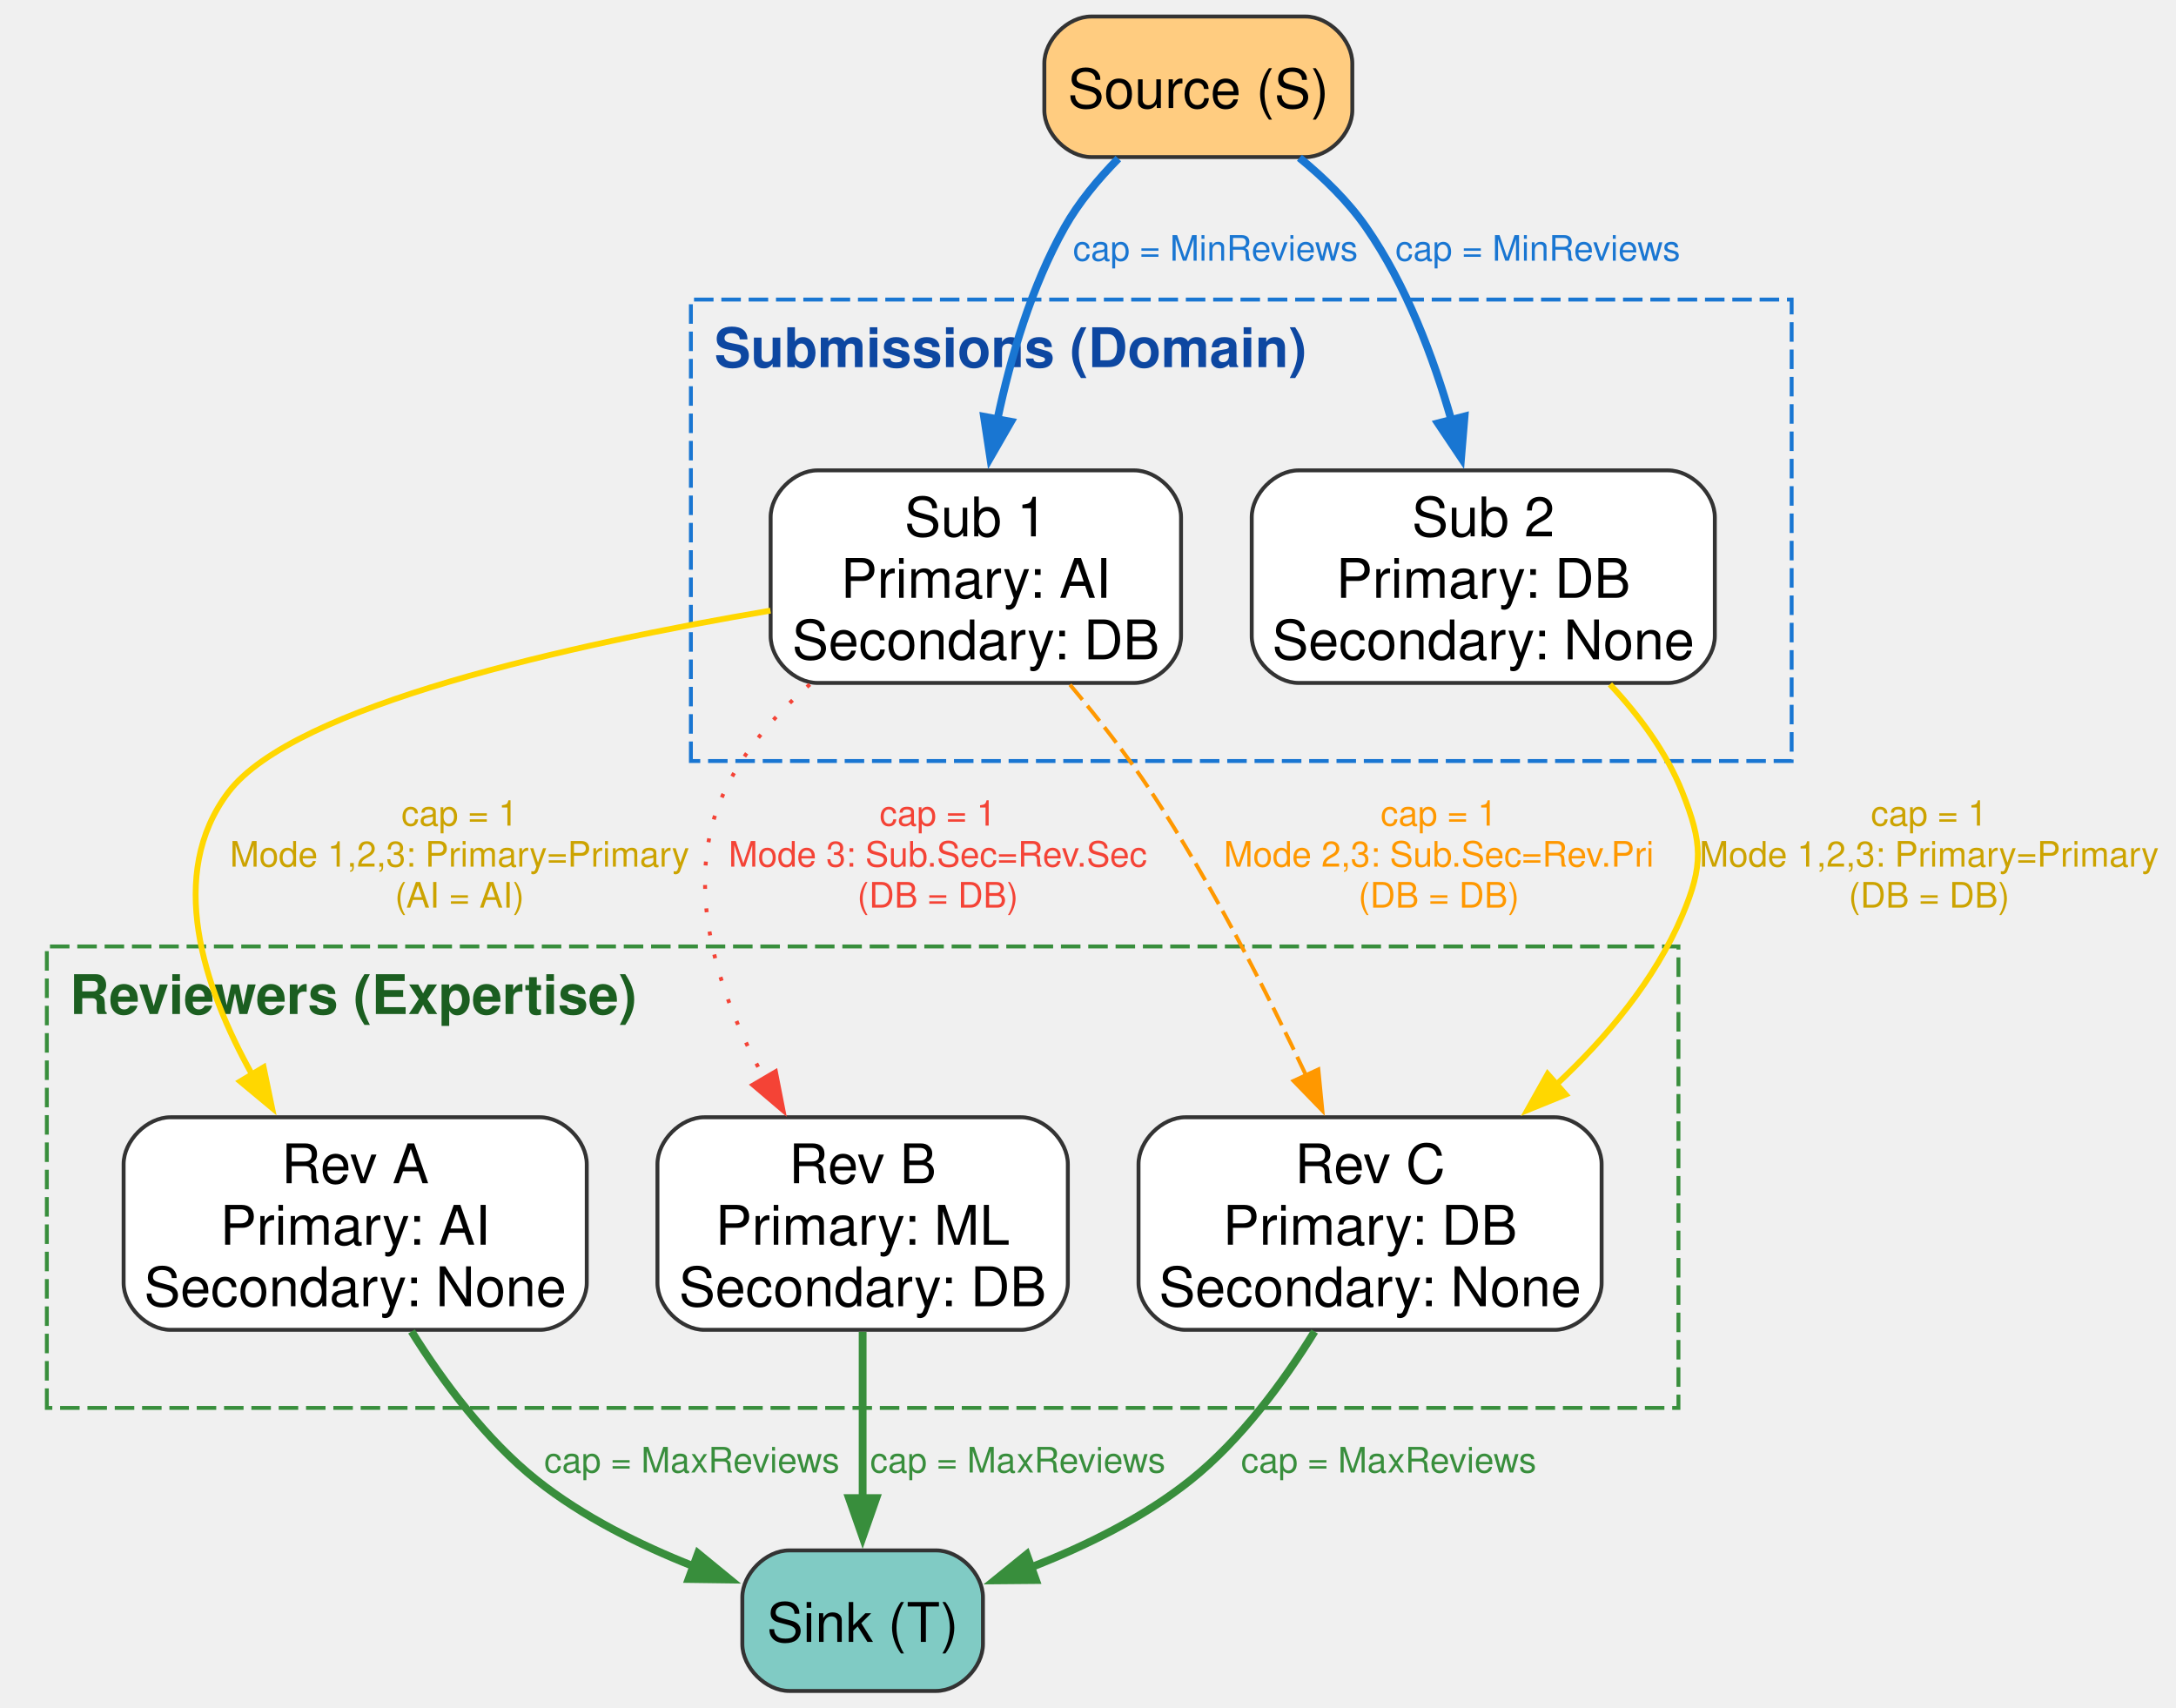
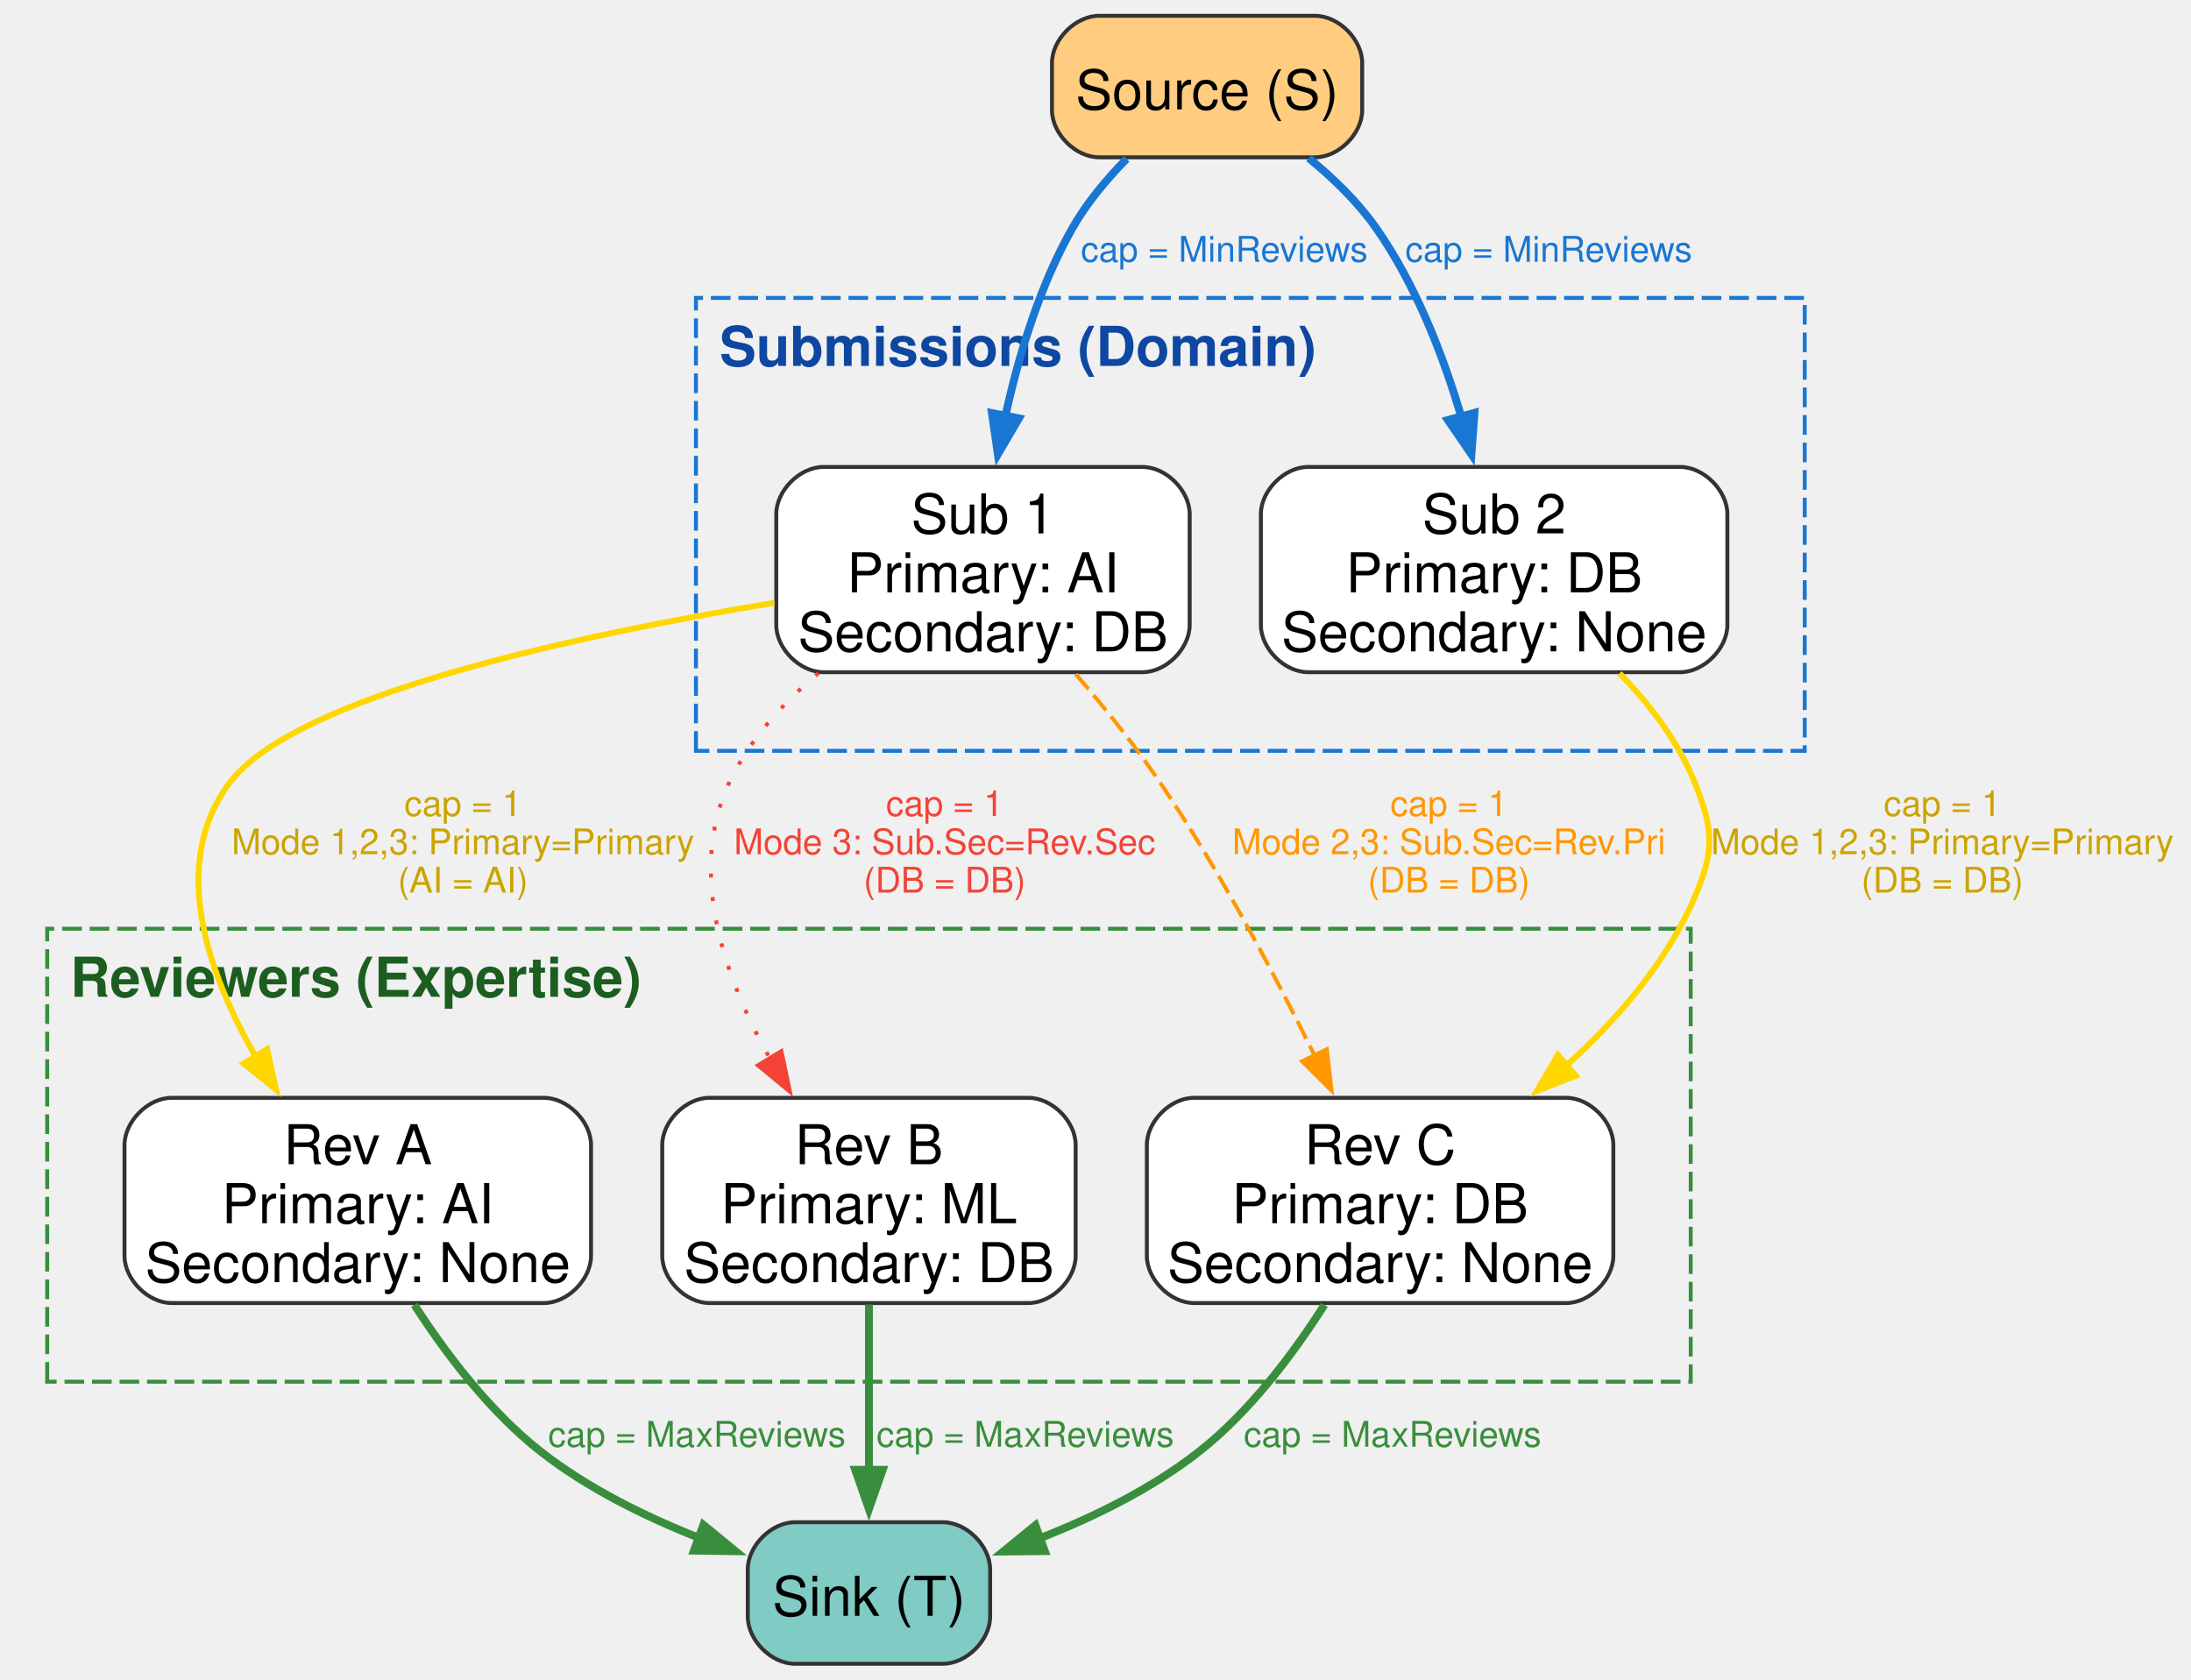
- <svg xmlns="http://www.w3.org/2000/svg" width="557pt" height="437pt" viewBox="0.00 0.00 557.47 436.90">
-   <g id="graph0" class="graph" transform="scale(1 1) rotate(0) translate(4 432.9)">
+ <svg xmlns="http://www.w3.org/2000/svg" width="557pt" height="427pt" viewBox="0.00 0.00 557.24 427.15">
+   <g id="graph0" class="graph" transform="scale(1 1) rotate(0) translate(4 423.15)">
    <g id="clust1" class="cluster">
-       <polygon fill="none" stroke="#1976d2" stroke-dasharray="5,2" points="173,-238.2 173,-356.4 455,-356.4 455,-238.2 173,-238.2" />
-       <text text-anchor="middle" x="254.88" y="-339.1" font-family="Helvetica,sans-Serif" font-weight="bold" font-size="14.00" fill="#0d47a1">Submissions (Domain)</text>
+       <polygon fill="none" stroke="#1976d2" stroke-dasharray="5,2" points="173,-232.2 173,-347.4 455,-347.4 455,-232.2 173,-232.2" />
+       <text text-anchor="middle" x="254.88" y="-330.1" font-family="Helvetica,sans-Serif" font-weight="bold" font-size="14.00" fill="#0d47a1">Submissions (Domain)</text>
    </g>
    <g id="clust2" class="cluster">
-       <polygon fill="none" stroke="#388e3c" stroke-dasharray="5,2" points="8,-72.5 8,-190.7 426,-190.7 426,-72.5 8,-72.5" />
-       <text text-anchor="middle" x="86.5" y="-173.4" font-family="Helvetica,sans-Serif" font-weight="bold" font-size="14.00" fill="#1b5e20">Reviewers (Expertise)</text>
+       <polygon fill="none" stroke="#388e3c" stroke-dasharray="5,2" points="8,-71.75 8,-186.95 426,-186.95 426,-71.75 8,-71.75" />
+       <text text-anchor="middle" x="86.5" y="-169.65" font-family="Helvetica,sans-Serif" font-weight="bold" font-size="14.00" fill="#1b5e20">Reviewers (Expertise)</text>
    </g>
    <g id="node1" class="node">
-       <path fill="#ffcc80" stroke="#333333" d="M330.45,-428.9C330.45,-428.9 275.55,-428.9 275.55,-428.9 269.55,-428.9 263.55,-422.9 263.55,-416.9 263.55,-416.9 263.55,-404.9 263.55,-404.9 263.55,-398.9 269.55,-392.9 275.55,-392.9 275.55,-392.9 330.45,-392.9 330.45,-392.9 336.45,-392.9 342.45,-398.9 342.45,-404.9 342.45,-404.9 342.45,-416.9 342.45,-416.9 342.45,-422.9 336.45,-428.9 330.45,-428.9" />
-       <text text-anchor="middle" x="303" y="-405.47" font-family="Helvetica,sans-Serif" font-size="14.00">Source (S)</text>
+       <path fill="#ffcc80" stroke="#333333" d="M330.45,-419.15C330.45,-419.15 275.55,-419.15 275.55,-419.15 269.55,-419.15 263.55,-413.15 263.55,-407.15 263.55,-407.15 263.55,-395.15 263.55,-395.15 263.55,-389.15 269.55,-383.15 275.55,-383.15 275.55,-383.15 330.45,-383.15 330.45,-383.15 336.45,-383.15 342.45,-389.15 342.45,-395.15 342.45,-395.15 342.45,-407.15 342.45,-407.15 342.45,-413.15 336.45,-419.15 330.45,-419.15" />
+       <text text-anchor="middle" x="303" y="-395.35" font-family="Helvetica,sans-Serif" font-size="14.00">Source (S)</text>
    </g>
    <g id="node3" class="node">
-       <path fill="white" stroke="#333333" d="M286.57,-312.65C286.57,-312.65 205.43,-312.65 205.43,-312.65 199.43,-312.65 193.43,-306.65 193.43,-300.65 193.43,-300.65 193.43,-270.2 193.43,-270.2 193.43,-264.2 199.43,-258.2 205.43,-258.2 205.43,-258.2 286.57,-258.2 286.57,-258.2 292.57,-258.2 298.57,-264.2 298.57,-270.2 298.57,-270.2 298.57,-300.65 298.57,-300.65 298.57,-306.65 292.57,-312.65 286.57,-312.65" />
-       <text text-anchor="middle" x="246" y="-295.75" font-family="Helvetica,sans-Serif" font-size="14.00">Sub 1</text>
-       <text text-anchor="middle" x="246" y="-280" font-family="Helvetica,sans-Serif" font-size="14.00">Primary: AI</text>
-       <text text-anchor="middle" x="246" y="-264.25" font-family="Helvetica,sans-Serif" font-size="14.00">Secondary: DB</text>
+       <path fill="white" stroke="#333333" d="M286.57,-304.4C286.57,-304.4 205.43,-304.4 205.43,-304.4 199.43,-304.4 193.43,-298.4 193.43,-292.4 193.43,-292.4 193.43,-264.2 193.43,-264.2 193.43,-258.2 199.43,-252.2 205.43,-252.2 205.43,-252.2 286.57,-252.2 286.57,-252.2 292.57,-252.2 298.57,-258.2 298.57,-264.2 298.57,-264.2 298.57,-292.4 298.57,-292.4 298.57,-298.4 292.57,-304.4 286.57,-304.4" />
+       <text text-anchor="middle" x="246" y="-287.5" font-family="Helvetica,sans-Serif" font-size="14.00">Sub 1</text>
+       <text text-anchor="middle" x="246" y="-272.5" font-family="Helvetica,sans-Serif" font-size="14.00">Primary: AI</text>
+       <text text-anchor="middle" x="246" y="-257.5" font-family="Helvetica,sans-Serif" font-size="14.00">Secondary: DB</text>
    </g>
    <g id="edge1" class="edge">
-       <path fill="none" stroke="#1976d2" stroke-width="2" d="M282.5,-392.52C277.38,-387.31 272.34,-381.27 268.75,-374.9 260.3,-359.9 254.92,-341.7 251.53,-325.72" />
-       <polygon fill="#1976d2" stroke="#1976d2" stroke-width="2" points="254.98,-325.1 249.69,-315.91 248.1,-326.39 254.98,-325.1" />
-       <text text-anchor="middle" x="307.38" y="-366.35" font-family="Helvetica,sans-Serif" font-size="9.00" fill="#1976d2"> cap = MinReviews</text>
+       <path fill="none" stroke="#1976d2" stroke-width="2" d="M282.53,-382.76C277.41,-377.54 272.36,-371.51 268.75,-365.15 260.42,-350.49 255.05,-332.68 251.64,-317.1" />
+       <polygon fill="#1976d2" stroke="#1976d2" stroke-width="2" points="255.14,-316.76 249.79,-307.62 248.27,-318.1 255.14,-316.76" />
+       <text text-anchor="middle" x="307.38" y="-356.6" font-family="Helvetica,sans-Serif" font-size="9.00" fill="#1976d2"> cap = MinReviews</text>
    </g>
    <g id="node4" class="node">
-       <path fill="white" stroke="#333333" d="M423.32,-312.65C423.32,-312.65 328.68,-312.65 328.68,-312.65 322.68,-312.65 316.68,-306.65 316.68,-300.65 316.68,-300.65 316.68,-270.2 316.68,-270.2 316.68,-264.2 322.68,-258.2 328.68,-258.2 328.68,-258.2 423.32,-258.2 423.32,-258.2 429.32,-258.2 435.32,-264.2 435.32,-270.2 435.32,-270.2 435.32,-300.65 435.32,-300.65 435.32,-306.65 429.32,-312.65 423.32,-312.65" />
-       <text text-anchor="middle" x="376" y="-295.75" font-family="Helvetica,sans-Serif" font-size="14.00">Sub 2</text>
-       <text text-anchor="middle" x="376" y="-280" font-family="Helvetica,sans-Serif" font-size="14.00">Primary: DB</text>
-       <text text-anchor="middle" x="376" y="-264.25" font-family="Helvetica,sans-Serif" font-size="14.00">Secondary: None</text>
+       <path fill="white" stroke="#333333" d="M423.32,-304.4C423.32,-304.4 328.68,-304.4 328.68,-304.4 322.68,-304.4 316.68,-298.4 316.68,-292.4 316.68,-292.4 316.68,-264.2 316.68,-264.2 316.68,-258.2 322.68,-252.2 328.68,-252.2 328.68,-252.2 423.32,-252.2 423.32,-252.2 429.32,-252.2 435.32,-258.2 435.32,-264.2 435.32,-264.2 435.32,-292.4 435.32,-292.4 435.32,-298.4 429.32,-304.4 423.32,-304.4" />
+       <text text-anchor="middle" x="376" y="-287.5" font-family="Helvetica,sans-Serif" font-size="14.00">Sub 2</text>
+       <text text-anchor="middle" x="376" y="-272.5" font-family="Helvetica,sans-Serif" font-size="14.00">Primary: DB</text>
+       <text text-anchor="middle" x="376" y="-257.5" font-family="Helvetica,sans-Serif" font-size="14.00">Secondary: None</text>
    </g>
    <g id="edge2" class="edge">
-       <path fill="none" stroke="#1976d2" stroke-width="2" d="M328.9,-392.72C335.17,-387.59 341.39,-381.54 346,-374.9 356.22,-360.19 363.21,-341.7 367.85,-325.43" />
-       <polygon fill="#1976d2" stroke="#1976d2" stroke-width="2" points="371.2,-326.46 370.32,-315.9 364.42,-324.7 371.2,-326.46" />
-       <text text-anchor="middle" x="389.98" y="-366.35" font-family="Helvetica,sans-Serif" font-size="9.00" fill="#1976d2"> cap = MinReviews</text>
+       <path fill="none" stroke="#1976d2" stroke-width="2" d="M328.86,-382.95C335.13,-377.81 341.36,-371.77 346,-365.15 356.09,-350.77 363.08,-332.68 367.75,-316.81" />
+       <polygon fill="#1976d2" stroke="#1976d2" stroke-width="2" points="371.01,-318.17 370.23,-307.6 364.25,-316.34 371.01,-318.17" />
+       <text text-anchor="middle" x="389.89" y="-356.6" font-family="Helvetica,sans-Serif" font-size="9.00" fill="#1976d2"> cap = MinReviews</text>
    </g>
    <g id="node2" class="node">
      <path fill="#80cbc4" stroke="#333333" d="M235.82,-36C235.82,-36 198.18,-36 198.18,-36 192.18,-36 186.18,-30 186.18,-24 186.18,-24 186.18,-12 186.18,-12 186.18,-6 192.18,0 198.18,0 198.18,0 235.82,0 235.82,0 241.82,0 247.82,-6 247.82,-12 247.82,-12 247.82,-24 247.82,-24 247.82,-30 241.82,-36 235.82,-36" />
-       <text text-anchor="middle" x="217" y="-12.57" font-family="Helvetica,sans-Serif" font-size="14.00">Sink (T)</text>
+       <text text-anchor="middle" x="217" y="-12.2" font-family="Helvetica,sans-Serif" font-size="14.00">Sink (T)</text>
    </g>
    <g id="node5" class="node">
-       <path fill="white" stroke="#333333" d="M134.32,-146.95C134.32,-146.95 39.67,-146.95 39.67,-146.95 33.67,-146.95 27.67,-140.95 27.67,-134.95 27.67,-134.95 27.67,-104.5 27.67,-104.5 27.67,-98.5 33.67,-92.5 39.67,-92.5 39.67,-92.5 134.32,-92.5 134.32,-92.5 140.32,-92.5 146.32,-98.5 146.32,-104.5 146.32,-104.5 146.32,-134.95 146.32,-134.95 146.32,-140.95 140.32,-146.95 134.32,-146.95" />
-       <text text-anchor="middle" x="87" y="-130.05" font-family="Helvetica,sans-Serif" font-size="14.00">Rev A</text>
-       <text text-anchor="middle" x="87" y="-114.3" font-family="Helvetica,sans-Serif" font-size="14.00">Primary: AI</text>
-       <text text-anchor="middle" x="87" y="-98.55" font-family="Helvetica,sans-Serif" font-size="14.00">Secondary: None</text>
+       <path fill="white" stroke="#333333" d="M134.32,-143.95C134.32,-143.95 39.67,-143.95 39.67,-143.95 33.67,-143.95 27.67,-137.95 27.67,-131.95 27.67,-131.95 27.67,-103.75 27.67,-103.75 27.67,-97.75 33.67,-91.75 39.67,-91.75 39.67,-91.75 134.32,-91.75 134.32,-91.75 140.32,-91.75 146.32,-97.75 146.32,-103.75 146.32,-103.75 146.32,-131.95 146.32,-131.95 146.32,-137.95 140.32,-143.95 134.32,-143.95" />
+       <text text-anchor="middle" x="87" y="-127.05" font-family="Helvetica,sans-Serif" font-size="14.00">Rev A</text>
+       <text text-anchor="middle" x="87" y="-112.05" font-family="Helvetica,sans-Serif" font-size="14.00">Primary: AI</text>
+       <text text-anchor="middle" x="87" y="-97.05" font-family="Helvetica,sans-Serif" font-size="14.00">Secondary: None</text>
    </g>
    <g id="edge3" class="edge">
-       <path fill="none" stroke="#ffd700" stroke-width="1.5" d="M193.39,-276.73C142.69,-268.11 71.28,-252.39 54.5,-230.2 38.6,-209.18 47.98,-180.46 60.67,-157.72" />
-       <polygon fill="#ffd700" stroke="#ffd700" stroke-width="1.5" points="63.54,-159.74 65.69,-149.36 57.54,-156.13 63.54,-159.74" />
-       <text text-anchor="middle" x="113.75" y="-221.65" font-family="Helvetica,sans-Serif" font-size="9.00" fill="#cca300"> cap = 1</text>
-       <text text-anchor="middle" x="113.75" y="-211.15" font-family="Helvetica,sans-Serif" font-size="9.00" fill="#cca300">Mode 1,2,3: Primary=Primary</text>
-       <text text-anchor="middle" x="113.75" y="-200.65" font-family="Helvetica,sans-Serif" font-size="9.00" fill="#cca300">(AI = AI)</text>
+       <path fill="none" stroke="#ffd700" stroke-width="1.5" d="M192.93,-269.85C142.28,-261.51 71.26,-246.24 54.5,-224.2 39.07,-203.91 48.49,-176.21 61.09,-154.31" />
+       <polygon fill="#ffd700" stroke="#ffd700" stroke-width="1.5" points="63.94,-156.35 66.23,-146.01 57.99,-152.66 63.94,-156.35" />
+       <text text-anchor="middle" x="113.75" y="-215.65" font-family="Helvetica,sans-Serif" font-size="9.00" fill="#cca300"> cap = 1</text>
+       <text text-anchor="middle" x="113.75" y="-205.9" font-family="Helvetica,sans-Serif" font-size="9.00" fill="#cca300">Mode 1,2,3: Primary=Primary</text>
+       <text text-anchor="middle" x="113.75" y="-196.15" font-family="Helvetica,sans-Serif" font-size="9.00" fill="#cca300">(AI = AI)</text>
    </g>
    <g id="node6" class="node">
-       <path fill="white" stroke="#333333" d="M257.57,-146.95C257.57,-146.95 176.43,-146.95 176.43,-146.95 170.43,-146.95 164.43,-140.95 164.43,-134.95 164.43,-134.95 164.43,-104.5 164.43,-104.5 164.43,-98.5 170.43,-92.5 176.43,-92.5 176.43,-92.5 257.57,-92.5 257.57,-92.5 263.57,-92.5 269.57,-98.5 269.57,-104.5 269.57,-104.5 269.57,-134.95 269.57,-134.95 269.57,-140.95 263.57,-146.95 257.57,-146.95" />
-       <text text-anchor="middle" x="217" y="-130.05" font-family="Helvetica,sans-Serif" font-size="14.00">Rev B</text>
-       <text text-anchor="middle" x="217" y="-114.3" font-family="Helvetica,sans-Serif" font-size="14.00">Primary: ML</text>
-       <text text-anchor="middle" x="217" y="-98.55" font-family="Helvetica,sans-Serif" font-size="14.00">Secondary: DB</text>
+       <path fill="white" stroke="#333333" d="M257.57,-143.95C257.57,-143.95 176.43,-143.95 176.43,-143.95 170.43,-143.95 164.43,-137.95 164.43,-131.95 164.43,-131.95 164.43,-103.75 164.43,-103.75 164.43,-97.75 170.43,-91.75 176.43,-91.75 176.43,-91.75 257.57,-91.75 257.57,-91.75 263.57,-91.75 269.57,-97.75 269.57,-103.75 269.57,-103.75 269.57,-131.95 269.57,-131.95 269.57,-137.95 263.57,-143.95 257.57,-143.95" />
+       <text text-anchor="middle" x="217" y="-127.05" font-family="Helvetica,sans-Serif" font-size="14.00">Rev B</text>
+       <text text-anchor="middle" x="217" y="-112.05" font-family="Helvetica,sans-Serif" font-size="14.00">Primary: ML</text>
+       <text text-anchor="middle" x="217" y="-97.05" font-family="Helvetica,sans-Serif" font-size="14.00">Secondary: DB</text>
    </g>
    <g id="edge5" class="edge">
-       <path fill="none" stroke="#f44336" stroke-dasharray="1,5" d="M203.47,-257.82C194.59,-250.08 186.44,-240.81 181.5,-230.2 170.5,-206.59 179.91,-178.64 191.79,-156.89" />
-       <polygon fill="#f44336" stroke="#f44336" points="194.75,-158.77 196.79,-148.37 188.71,-155.23 194.75,-158.77" />
-       <text text-anchor="middle" x="236.25" y="-221.65" font-family="Helvetica,sans-Serif" font-size="9.00" fill="#f44336"> cap = 1</text>
-       <text text-anchor="middle" x="236.25" y="-211.15" font-family="Helvetica,sans-Serif" font-size="9.00" fill="#f44336">Mode 3: Sub.Sec=Rev.Sec</text>
-       <text text-anchor="middle" x="236.25" y="-200.65" font-family="Helvetica,sans-Serif" font-size="9.00" fill="#f44336">(DB = DB)</text>
+       <path fill="none" stroke="#f44336" stroke-dasharray="1,5" d="M204.15,-251.96C195.02,-244.27 186.58,-234.96 181.5,-224.2 170.81,-201.55 180.08,-174.79 191.82,-153.91" />
+       <polygon fill="#f44336" stroke="#f44336" points="194.74,-155.84 196.92,-145.47 188.75,-152.22 194.74,-155.84" />
+       <text text-anchor="middle" x="236.25" y="-215.65" font-family="Helvetica,sans-Serif" font-size="9.00" fill="#f44336"> cap = 1</text>
+       <text text-anchor="middle" x="236.25" y="-205.9" font-family="Helvetica,sans-Serif" font-size="9.00" fill="#f44336">Mode 3: Sub.Sec=Rev.Sec</text>
+       <text text-anchor="middle" x="236.25" y="-196.15" font-family="Helvetica,sans-Serif" font-size="9.00" fill="#f44336">(DB = DB)</text>
    </g>
    <g id="node7" class="node">
-       <path fill="white" stroke="#333333" d="M394.32,-146.95C394.32,-146.95 299.68,-146.95 299.68,-146.95 293.68,-146.95 287.68,-140.95 287.68,-134.95 287.68,-134.95 287.68,-104.5 287.68,-104.5 287.68,-98.5 293.68,-92.5 299.68,-92.5 299.68,-92.5 394.32,-92.5 394.32,-92.5 400.32,-92.5 406.32,-98.5 406.32,-104.5 406.32,-104.5 406.32,-134.95 406.32,-134.95 406.32,-140.95 400.32,-146.95 394.32,-146.95" />
-       <text text-anchor="middle" x="347" y="-130.05" font-family="Helvetica,sans-Serif" font-size="14.00">Rev C</text>
-       <text text-anchor="middle" x="347" y="-114.3" font-family="Helvetica,sans-Serif" font-size="14.00">Primary: DB</text>
-       <text text-anchor="middle" x="347" y="-98.55" font-family="Helvetica,sans-Serif" font-size="14.00">Secondary: None</text>
+       <path fill="white" stroke="#333333" d="M394.32,-143.95C394.32,-143.95 299.68,-143.95 299.68,-143.95 293.68,-143.95 287.68,-137.95 287.68,-131.95 287.68,-131.95 287.68,-103.75 287.68,-103.75 287.68,-97.75 293.68,-91.75 299.68,-91.75 299.68,-91.75 394.32,-91.75 394.32,-91.75 400.32,-91.75 406.32,-97.75 406.32,-103.75 406.32,-103.75 406.32,-131.95 406.32,-131.95 406.32,-137.95 400.32,-143.95 394.32,-143.95" />
+       <text text-anchor="middle" x="347" y="-127.05" font-family="Helvetica,sans-Serif" font-size="14.00">Rev C</text>
+       <text text-anchor="middle" x="347" y="-112.05" font-family="Helvetica,sans-Serif" font-size="14.00">Primary: DB</text>
+       <text text-anchor="middle" x="347" y="-97.05" font-family="Helvetica,sans-Serif" font-size="14.00">Secondary: None</text>
    </g>
    <g id="edge4" class="edge">
-       <path fill="none" stroke="#ff9800" stroke-dasharray="5,2" d="M270.12,-257.75C277.25,-249.24 284.81,-239.6 291,-230.2 306.25,-207.07 320.42,-179.26 330.7,-157.46" />
-       <polygon fill="#ff9800" stroke="#ff9800" points="333.75,-159.2 334.78,-148.66 327.4,-156.26 333.75,-159.2" />
-       <text text-anchor="middle" x="364.62" y="-221.65" font-family="Helvetica,sans-Serif" font-size="9.00" fill="#ff9800"> cap = 1</text>
-       <text text-anchor="middle" x="364.62" y="-211.15" font-family="Helvetica,sans-Serif" font-size="9.00" fill="#ff9800">Mode 2,3: Sub.Sec=Rev.Pri</text>
-       <text text-anchor="middle" x="364.62" y="-200.65" font-family="Helvetica,sans-Serif" font-size="9.00" fill="#ff9800">(DB = DB)</text>
+       <path fill="none" stroke="#ff9800" stroke-dasharray="5,2" d="M269.6,-251.72C276.87,-243.26 284.63,-233.6 291,-224.2 306.01,-202.05 320.14,-175.43 330.44,-154.49" />
+       <polygon fill="#ff9800" stroke="#ff9800" points="333.45,-156.3 334.66,-145.78 327.15,-153.25 333.45,-156.3" />
+       <text text-anchor="middle" x="364.5" y="-215.65" font-family="Helvetica,sans-Serif" font-size="9.00" fill="#ff9800"> cap = 1</text>
+       <text text-anchor="middle" x="364.5" y="-205.9" font-family="Helvetica,sans-Serif" font-size="9.00" fill="#ff9800">Mode 2,3: Sub.Sec=Rev.Pri</text>
+       <text text-anchor="middle" x="364.5" y="-196.15" font-family="Helvetica,sans-Serif" font-size="9.00" fill="#ff9800">(DB = DB)</text>
    </g>
    <g id="edge6" class="edge">
-       <path fill="none" stroke="#ffd700" stroke-width="1.5" d="M408.45,-257.83C415.97,-249.82 422.95,-240.41 427,-230.2 432.16,-217.19 432.44,-211.6 427,-198.7 420.02,-182.15 407.62,-167.36 394.63,-155.24" />
-       <polygon fill="#ffd700" stroke="#ffd700" stroke-width="1.5" points="397.12,-152.77 387.31,-148.78 392.49,-158.02 397.12,-152.77" />
-       <text text-anchor="middle" x="490.22" y="-221.65" font-family="Helvetica,sans-Serif" font-size="9.00" fill="#cca300"> cap = 1</text>
-       <text text-anchor="middle" x="490.22" y="-211.15" font-family="Helvetica,sans-Serif" font-size="9.00" fill="#cca300">Mode 1,2,3: Primary=Primary</text>
-       <text text-anchor="middle" x="490.22" y="-200.65" font-family="Helvetica,sans-Serif" font-size="9.00" fill="#cca300">(DB = DB)</text>
+       <path fill="none" stroke="#ffd700" stroke-width="1.5" d="M407.9,-251.92C415.63,-243.95 422.85,-234.52 427,-224.2 431.85,-212.14 432.12,-206.9 427,-194.95 419.94,-178.49 407.38,-163.91 394.27,-152.02" />
+       <polygon fill="#ffd700" stroke="#ffd700" stroke-width="1.5" points="396.76,-149.55 386.89,-145.71 392.21,-154.87 396.76,-149.55" />
+       <text text-anchor="middle" x="489.99" y="-215.65" font-family="Helvetica,sans-Serif" font-size="9.00" fill="#cca300"> cap = 1</text>
+       <text text-anchor="middle" x="489.99" y="-205.9" font-family="Helvetica,sans-Serif" font-size="9.00" fill="#cca300">Mode 1,2,3: Primary=Primary</text>
+       <text text-anchor="middle" x="489.99" y="-196.15" font-family="Helvetica,sans-Serif" font-size="9.00" fill="#cca300">(DB = DB)</text>
    </g>
    <g id="edge7" class="edge">
-       <path fill="none" stroke="#388e3c" stroke-width="2" d="M101.43,-92.09C109.48,-79.21 120.51,-64.34 133.5,-54 145.27,-44.63 159.91,-37.38 173.63,-31.96" />
-       <polygon fill="#388e3c" stroke="#388e3c" stroke-width="2" points="174.82,-35.25 183.01,-28.54 172.42,-28.68 174.82,-35.25" />
-       <text text-anchor="middle" x="173.25" y="-55.95" font-family="Helvetica,sans-Serif" font-size="9.00" fill="#388e3c"> cap = MaxReviews</text>
+       <path fill="none" stroke="#388e3c" stroke-width="2" d="M101.38,-91.31C109.48,-78.73 120.58,-64.14 133.5,-54 145.33,-44.71 159.99,-37.48 173.7,-32.06" />
+       <polygon fill="#388e3c" stroke="#388e3c" stroke-width="2" points="174.89,-35.35 183.08,-28.63 172.49,-28.78 174.89,-35.35" />
+       <text text-anchor="middle" x="173.25" y="-55.2" font-family="Helvetica,sans-Serif" font-size="9.00" fill="#388e3c"> cap = MaxReviews</text>
    </g>
    <g id="edge8" class="edge">
-       <path fill="none" stroke="#388e3c" stroke-width="2" d="M217,-92C217,-78.76 217,-62.72 217,-49.05" />
-       <polygon fill="#388e3c" stroke="#388e3c" stroke-width="2" points="220.5,-49.4 217,-39.4 213.5,-49.4 220.5,-49.4" />
-       <text text-anchor="middle" x="256.75" y="-55.95" font-family="Helvetica,sans-Serif" font-size="9.00" fill="#388e3c"> cap = MaxReviews</text>
+       <path fill="none" stroke="#388e3c" stroke-width="2" d="M217,-91.4C217,-78.4 217,-62.51 217,-48.93" />
+       <polygon fill="#388e3c" stroke="#388e3c" stroke-width="2" points="220.5,-49.34 217,-39.34 213.5,-49.34 220.5,-49.34" />
+       <text text-anchor="middle" x="256.75" y="-55.2" font-family="Helvetica,sans-Serif" font-size="9.00" fill="#388e3c"> cap = MaxReviews</text>
    </g>
    <g id="edge9" class="edge">
-       <path fill="none" stroke="#388e3c" stroke-width="2" d="M332.79,-92.07C324.84,-79.19 313.93,-64.32 301,-54 288.97,-44.39 273.93,-37.03 259.91,-31.59" />
-       <polygon fill="#388e3c" stroke="#388e3c" stroke-width="2" points="261.39,-28.41 250.8,-28.32 259.03,-34.99 261.39,-28.41" />
-       <text text-anchor="middle" x="351.77" y="-55.95" font-family="Helvetica,sans-Serif" font-size="9.00" fill="#388e3c"> cap = MaxReviews</text>
+       <path fill="none" stroke="#388e3c" stroke-width="2" d="M332.84,-91.29C324.84,-78.71 313.86,-64.12 301,-54 289,-44.55 274.08,-37.25 260.16,-31.82" />
+       <polygon fill="#388e3c" stroke="#388e3c" stroke-width="2" points="261.73,-28.66 251.13,-28.55 259.34,-35.24 261.73,-28.66" />
+       <text text-anchor="middle" x="350.16" y="-55.2" font-family="Helvetica,sans-Serif" font-size="9.00" fill="#388e3c"> cap = MaxReviews</text>
    </g>
  </g>
</svg>
